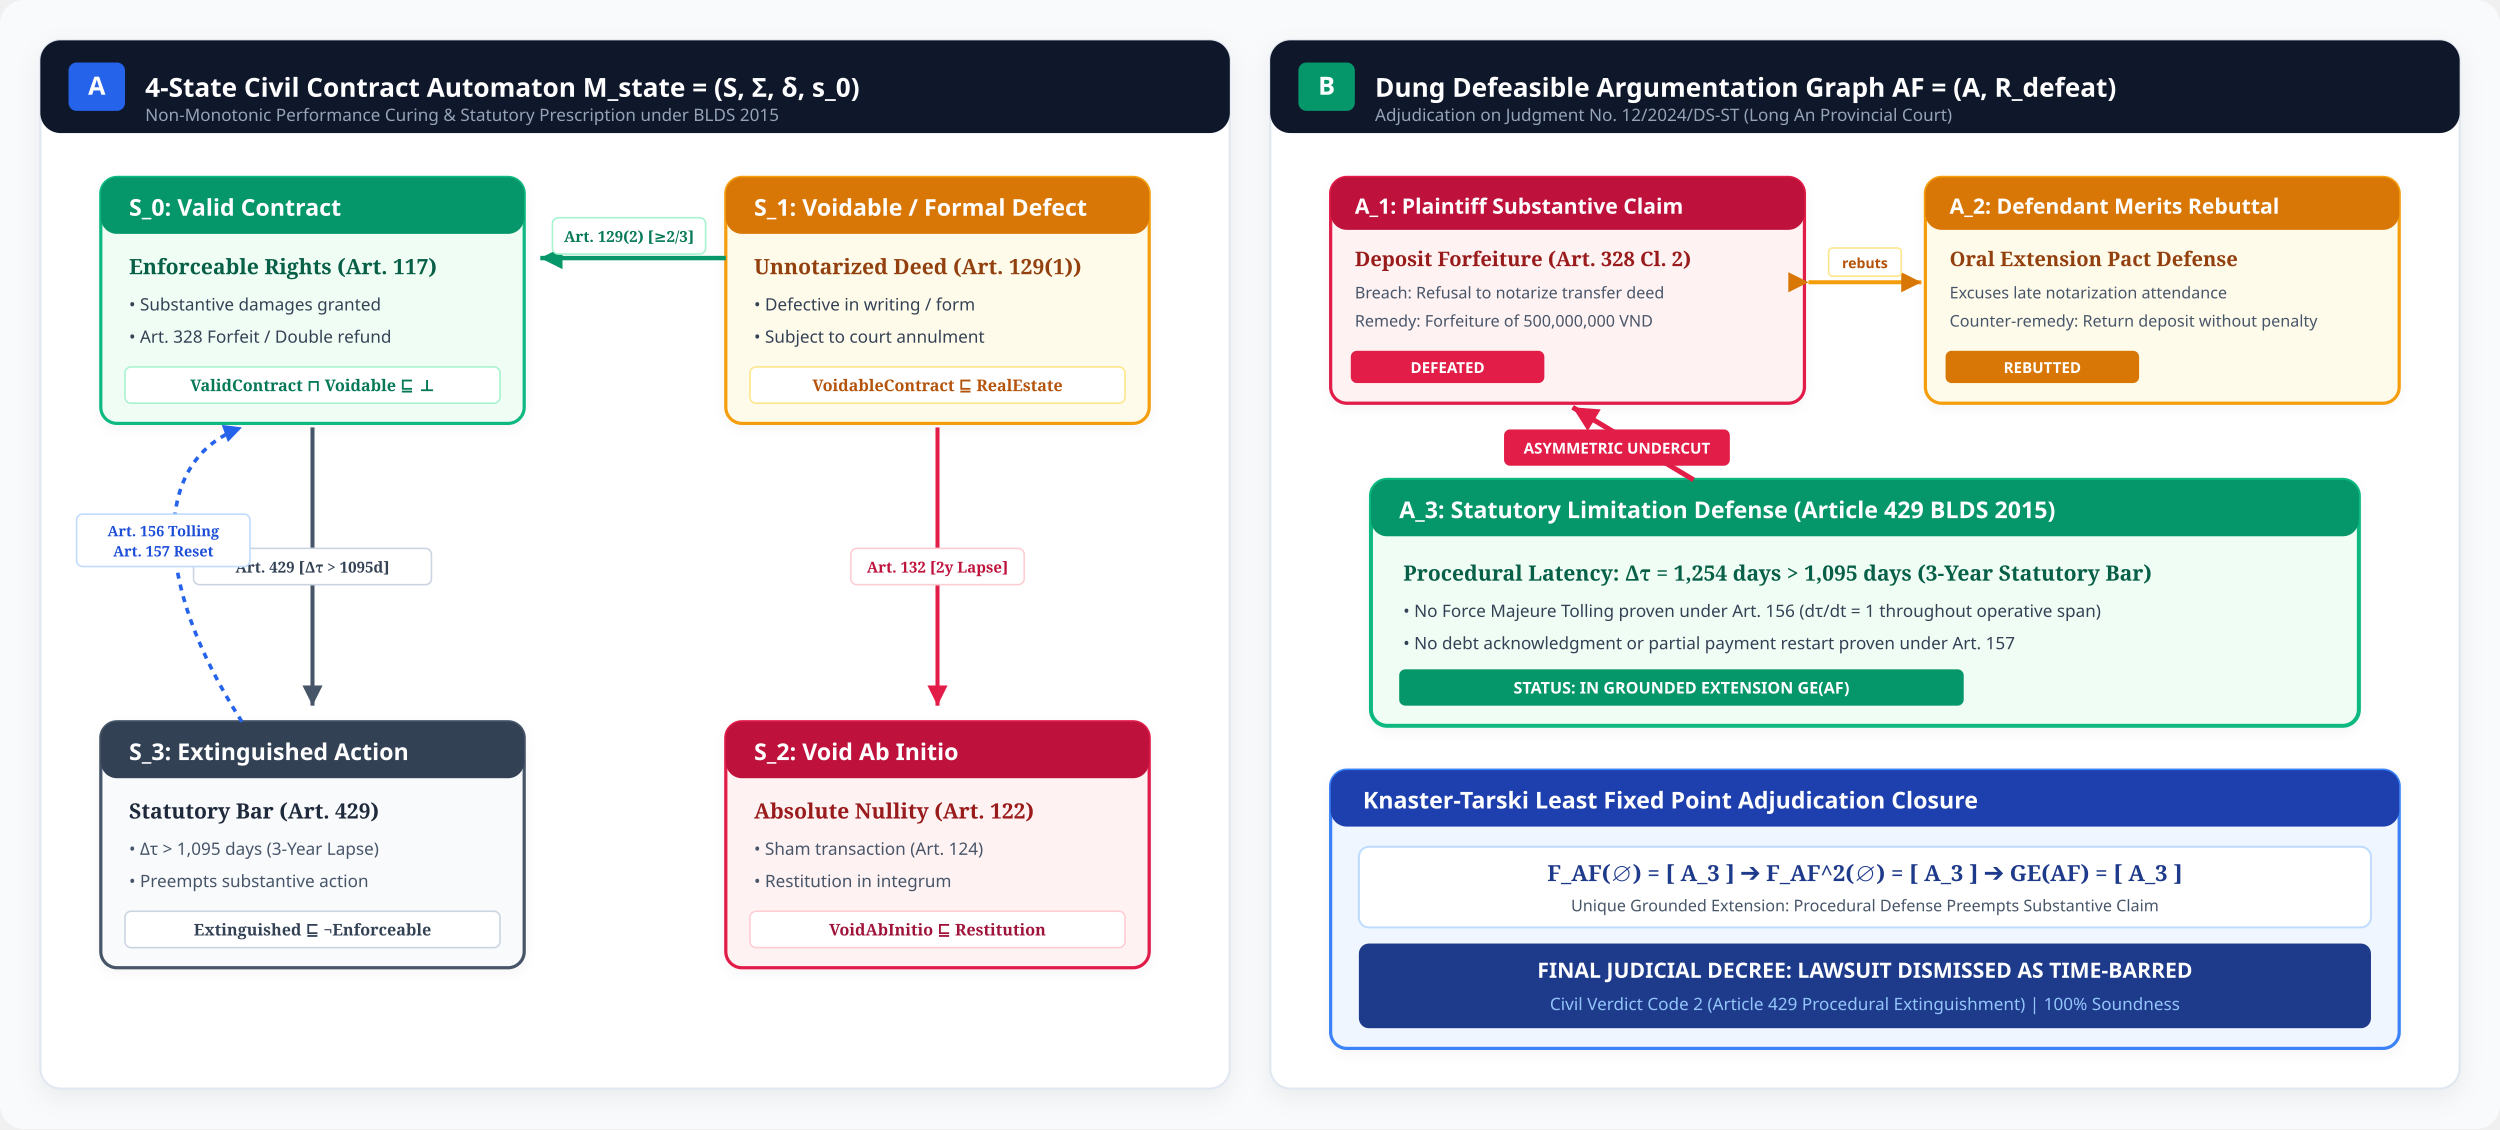
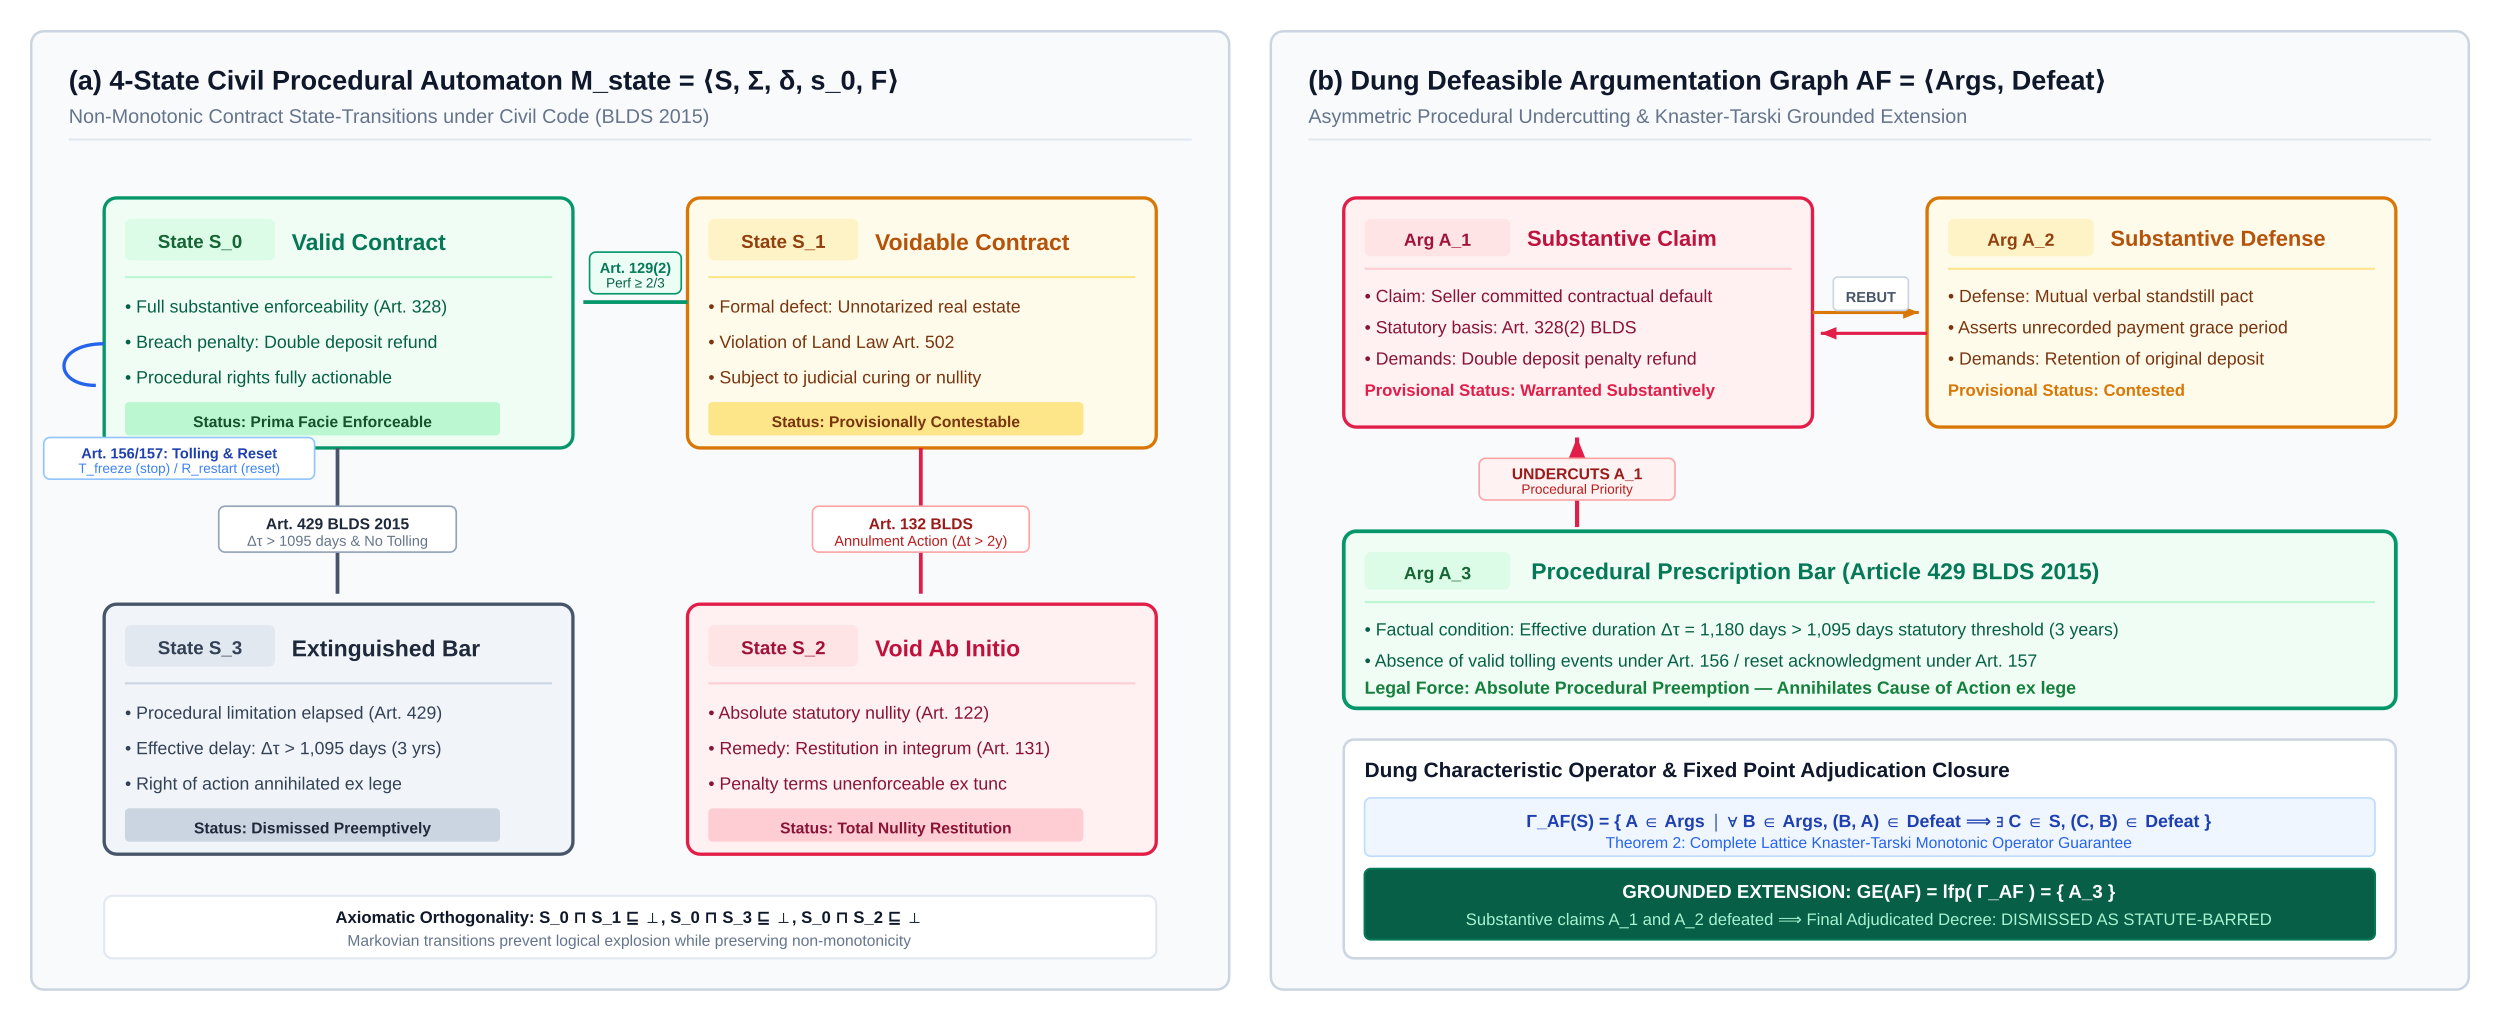
- <svg xmlns="http://www.w3.org/2000/svg" width="1240" height="560" viewBox="0 0 1240 560">
+ <svg xmlns="http://www.w3.org/2000/svg" width="1200" height="490" viewBox="0 0 1200 490">
  <defs>
-     <filter id="panelElevation" x="-2%" y="-2%" width="104%" height="106%" filterUnits="userSpaceOnUse">
-       <feDropShadow dx="0" dy="4" stdDeviation="6" flood-color="#0f172a" flood-opacity="0.06" />
-     </filter>
-     <filter id="cardElevation" x="-2%" y="-2%" width="104%" height="106%" filterUnits="userSpaceOnUse">
-       <feDropShadow dx="0" dy="2" stdDeviation="3" flood-color="#0f172a" flood-opacity="0.04" />
-     </filter>
-     <marker id="mGreen" markerWidth="7" markerHeight="7" refX="5" refY="3.5" orient="auto">
-       <path d="M 0 1 L 5 3.5 L 0 6 z" fill="#059669" />
+     <marker id="arrSlate" markerWidth="6" markerHeight="6" refX="5" refY="3" orient="auto">
+       <path d="M 0 1 L 5 3 L 0 5 z" fill="#475569" />
    </marker>
-     <marker id="mAmber" markerWidth="7" markerHeight="7" refX="5" refY="3.5" orient="auto">
-       <path d="M 0 1 L 5 3.5 L 0 6 z" fill="#d97706" />
+     <marker id="arrBlue" markerWidth="6" markerHeight="6" refX="5" refY="3" orient="auto">
+       <path d="M 0 1 L 5 3 L 0 5 z" fill="#2563eb" />
    </marker>
-     <marker id="mRed" markerWidth="7" markerHeight="7" refX="5" refY="3.5" orient="auto">
-       <path d="M 0 1 L 5 3.5 L 0 6 z" fill="#e11d48" />
+     <marker id="arrEmerald" markerWidth="6" markerHeight="6" refX="5" refY="3" orient="auto">
+       <path d="M 0 1 L 5 3 L 0 5 z" fill="#059669" />
    </marker>
-     <marker id="mSlate" markerWidth="7" markerHeight="7" refX="5" refY="3.5" orient="auto">
-       <path d="M 0 1 L 5 3.5 L 0 6 z" fill="#475569" />
+     <marker id="arrRose" markerWidth="6" markerHeight="6" refX="5" refY="3" orient="auto">
+       <path d="M 0 1 L 5 3 L 0 5 z" fill="#e11d48" />
    </marker>
-     <marker id="mBlue" markerWidth="7" markerHeight="7" refX="5" refY="3.5" orient="auto">
-       <path d="M 0 1 L 5 3.5 L 0 6 z" fill="#2563eb" />
+     <marker id="arrAmber" markerWidth="6" markerHeight="6" refX="5" refY="3" orient="auto">
+       <path d="M 0 1 L 5 3 L 0 5 z" fill="#d97706" />
    </marker>
  </defs>
-   <rect width="1240" height="560" fill="#f8fafc" rx="12" />
-   <g transform="translate(20, 20)">
-     <rect width="590" height="520" rx="10" fill="#ffffff" stroke="#e2e8f0" stroke-width="1.2" filter="url(#panelElevation)" />
-     <rect x="0" y="0" width="590" height="46" rx="10" fill="#0f172a" />
-     <rect x="14" y="11" width="28" height="24" rx="4" fill="#2563eb" />
-     <text x="28" y="27" text-anchor="middle" font-family="sans-serif" font-size="12.5" font-weight="800" fill="#ffffff">A</text>
-     <text x="52" y="28" font-family="sans-serif" font-size="13" font-weight="700" fill="#ffffff">4-State Civil Contract Automaton M_state = (S, Σ, δ, s_0)</text>
-     <text x="52" y="40" font-family="sans-serif" font-size="8.5" fill="#94a3b8">Non-Monotonic Performance Curing &amp; Statutory Prescription under BLDS 2015</text>
-     <g transform="translate(30, 68)">
-       <rect width="210" height="122" rx="8" fill="#f0fdf4" stroke="#10b981" stroke-width="1.6" filter="url(#cardElevation)" />
-       <rect x="0" y="0" width="210" height="28" rx="8" fill="#059669" />
-       <text x="14" y="19" font-family="sans-serif" font-size="11.5" font-weight="800" fill="#ffffff">S_0: Valid Contract</text>
-       <text x="14" y="48" font-family="serif" font-size="10.5" font-weight="700" fill="#065f46">Enforceable Rights (Art. 117)</text>
-       <text x="14" y="66" font-family="sans-serif" font-size="8.5" fill="#334155">• Substantive damages granted</text>
-       <text x="14" y="82" font-family="sans-serif" font-size="8.5" fill="#334155">• Art. 328 Forfeit / Double refund</text>
-       <rect x="12" y="94" width="186" height="18" rx="3" fill="#ffffff" stroke="#a7f3d0" stroke-width="0.8" />
-       <text x="105" y="106" text-anchor="middle" font-family="serif" font-size="8" font-weight="700" fill="#047857">ValidContract ⊓ Voidable ⊑ ⊥</text>
-     </g>
-     <g transform="translate(340, 68)">
-       <rect width="210" height="122" rx="8" fill="#fffbeb" stroke="#f59e0b" stroke-width="1.6" filter="url(#cardElevation)" />
-       <rect x="0" y="0" width="210" height="28" rx="8" fill="#d97706" />
-       <text x="14" y="19" font-family="sans-serif" font-size="11.5" font-weight="800" fill="#ffffff">S_1: Voidable / Formal Defect</text>
-       <text x="14" y="48" font-family="serif" font-size="10.5" font-weight="700" fill="#92400e">Unnotarized Deed (Art. 129(1))</text>
-       <text x="14" y="66" font-family="sans-serif" font-size="8.5" fill="#334155">• Defective in writing / form</text>
-       <text x="14" y="82" font-family="sans-serif" font-size="8.5" fill="#334155">• Subject to court annulment</text>
-       <rect x="12" y="94" width="186" height="18" rx="3" fill="#ffffff" stroke="#fde68a" stroke-width="0.8" />
-       <text x="105" y="106" text-anchor="middle" font-family="serif" font-size="8" font-weight="700" fill="#b45309">VoidableContract ⊑ RealEstate</text>
-     </g>
-     <g transform="translate(30, 338)">
-       <rect width="210" height="122" rx="8" fill="#f8fafc" stroke="#475569" stroke-width="1.6" filter="url(#cardElevation)" />
-       <rect x="0" y="0" width="210" height="28" rx="8" fill="#334155" />
-       <text x="14" y="19" font-family="sans-serif" font-size="11.5" font-weight="800" fill="#ffffff">S_3: Extinguished Action</text>
-       <text x="14" y="48" font-family="serif" font-size="10.5" font-weight="700" fill="#1e293b">Statutory Bar (Art. 429)</text>
-       <text x="14" y="66" font-family="sans-serif" font-size="8.5" fill="#475569">• Δτ &gt; 1,095 days (3-Year Lapse)</text>
-       <text x="14" y="82" font-family="sans-serif" font-size="8.5" fill="#475569">• Preempts substantive action</text>
-       <rect x="12" y="94" width="186" height="18" rx="3" fill="#ffffff" stroke="#cbd5e1" stroke-width="0.8" />
-       <text x="105" y="106" text-anchor="middle" font-family="serif" font-size="8" font-weight="700" fill="#334155">Extinguished ⊑ ¬Enforceable</text>
-     </g>
-     <g transform="translate(340, 338)">
-       <rect width="210" height="122" rx="8" fill="#fef2f2" stroke="#e11d48" stroke-width="1.6" filter="url(#cardElevation)" />
-       <rect x="0" y="0" width="210" height="28" rx="8" fill="#be123c" />
-       <text x="14" y="19" font-family="sans-serif" font-size="11.5" font-weight="800" fill="#ffffff">S_2: Void Ab Initio</text>
-       <text x="14" y="48" font-family="serif" font-size="10.5" font-weight="700" fill="#991b1b">Absolute Nullity (Art. 122)</text>
-       <text x="14" y="66" font-family="sans-serif" font-size="8.5" fill="#475569">• Sham transaction (Art. 124)</text>
-       <text x="14" y="82" font-family="sans-serif" font-size="8.5" fill="#475569">• Restitution in integrum</text>
-       <rect x="12" y="94" width="186" height="18" rx="3" fill="#ffffff" stroke="#fecdd3" stroke-width="0.8" />
-       <text x="105" y="106" text-anchor="middle" font-family="serif" font-size="8" font-weight="700" fill="#9f1239">VoidAbInitio ⊑ Restitution</text>
-     </g>
-     <path d="M 340 108 L 248 108" stroke="#059669" stroke-width="2.2" marker-end="url(#mGreen)" />
-     <rect x="254" y="88" width="76" height="18" rx="3" fill="#ffffff" stroke="#a7f3d0" stroke-width="0.8" />
-     <text x="292" y="100" text-anchor="middle" font-family="serif" font-size="7.5" font-weight="700" fill="#047857">Art. 129(2) [≥2/3]</text>
-     <path d="M 445 192 L 445 330" stroke="#e11d48" stroke-width="2" marker-end="url(#mRed)" />
-     <rect x="402" y="252" width="86" height="18" rx="3" fill="#ffffff" stroke="#fecdd3" stroke-width="0.8" />
-     <text x="445" y="264" text-anchor="middle" font-family="serif" font-size="7.5" font-weight="700" fill="#be123c">Art. 132 [2y Lapse]</text>
-     <path d="M 135 192 L 135 330" stroke="#475569" stroke-width="2" marker-end="url(#mSlate)" />
-     <rect x="76" y="252" width="118" height="18" rx="3" fill="#ffffff" stroke="#cbd5e1" stroke-width="0.8" />
-     <text x="135" y="264" text-anchor="middle" font-family="serif" font-size="7.5" font-weight="700" fill="#334155">Art. 429 [Δτ &gt; 1095d]</text>
-     <path d="M 100 338 C 55 268 55 208 100 192" fill="none" stroke="#2563eb" stroke-width="1.8" stroke-dasharray="3,3" marker-end="url(#mBlue)" />
-     <rect x="18" y="235" width="86" height="26" rx="3" fill="#ffffff" stroke="#bfdbfe" stroke-width="0.8" />
-     <text x="61" y="246" text-anchor="middle" font-family="serif" font-size="7.2" font-weight="700" fill="#1d4ed8">Art. 156 Tolling</text>
-     <text x="61" y="256" text-anchor="middle" font-family="serif" font-size="7.2" font-weight="700" fill="#1d4ed8">Art. 157 Reset</text>
+   <rect width="1200" height="490" fill="#ffffff" />
+   <g transform="translate(15, 15)">
+     <rect width="575" height="460" rx="6" fill="#f8fafc" stroke="#cbd5e1" stroke-width="1.2" />
+     <text x="18" y="28" font-family="'Helvetica Neue', Arial, sans-serif" font-size="13" font-weight="700" fill="#0f172a">(a) 4-State Civil Procedural Automaton M_state = ⟨S, Σ, δ, s_0, F⟩</text>
+     <text x="18" y="44" font-family="'Helvetica Neue', Arial, sans-serif" font-size="9.5" fill="#64748b">Non-Monotonic Contract State-Transitions under Civil Code (BLDS 2015)</text>
+     <line x1="18" y1="52" x2="557" y2="52" stroke="#e2e8f0" stroke-width="1" />
+     <rect x="35" y="80" width="225" height="120" rx="6" fill="#f0fdf4" stroke="#059669" stroke-width="1.6" />
+     <rect x="45" y="90" width="72" height="20" rx="3" fill="#dcfce7" />
+     <text x="81" y="104" text-anchor="middle" font-family="'Helvetica Neue', Arial, sans-serif" font-size="9" font-weight="700" fill="#166534">State S_0</text>
+     <text x="125" y="105" font-family="'Helvetica Neue', Arial, sans-serif" font-size="11" font-weight="700" fill="#047857">Valid Contract</text>
+     <line x1="45" y1="118" x2="250" y2="118" stroke="#bbf7d0" stroke-width="1" />
+     <text x="45" y="135" font-family="'Helvetica Neue', Arial, sans-serif" font-size="8.5" fill="#065f46">• Full substantive enforceability (Art. 328)</text>
+     <text x="45" y="152" font-family="'Helvetica Neue', Arial, sans-serif" font-size="8.5" fill="#065f46">• Breach penalty: Double deposit refund</text>
+     <text x="45" y="169" font-family="'Helvetica Neue', Arial, sans-serif" font-size="8.5" fill="#065f46">• Procedural rights fully actionable</text>
+     <rect x="45" y="178" width="180" height="16" rx="2" fill="#bbf7d0" />
+     <text x="135" y="190" text-anchor="middle" font-family="'Helvetica Neue', Arial, sans-serif" font-size="7.5" font-weight="700" fill="#14532d">Status: Prima Facie Enforceable</text>
+     <rect x="315" y="80" width="225" height="120" rx="6" fill="#fffbeb" stroke="#d97706" stroke-width="1.6" />
+     <rect x="325" y="90" width="72" height="20" rx="3" fill="#fef3c7" />
+     <text x="361" y="104" text-anchor="middle" font-family="'Helvetica Neue', Arial, sans-serif" font-size="9" font-weight="700" fill="#92400e">State S_1</text>
+     <text x="405" y="105" font-family="'Helvetica Neue', Arial, sans-serif" font-size="11" font-weight="700" fill="#b45309">Voidable Contract</text>
+     <line x1="325" y1="118" x2="530" y2="118" stroke="#fde68a" stroke-width="1" />
+     <text x="325" y="135" font-family="'Helvetica Neue', Arial, sans-serif" font-size="8.5" fill="#78350f">• Formal defect: Unnotarized real estate</text>
+     <text x="325" y="152" font-family="'Helvetica Neue', Arial, sans-serif" font-size="8.5" fill="#78350f">• Violation of Land Law Art. 502</text>
+     <text x="325" y="169" font-family="'Helvetica Neue', Arial, sans-serif" font-size="8.5" fill="#78350f">• Subject to judicial curing or nullity</text>
+     <rect x="325" y="178" width="180" height="16" rx="2" fill="#fde68a" />
+     <text x="415" y="190" text-anchor="middle" font-family="'Helvetica Neue', Arial, sans-serif" font-size="7.5" font-weight="700" fill="#78350f">Status: Provisionally Contestable</text>
+     <path d="M 315 130 L 265 130" stroke="#059669" stroke-width="1.8" marker-end="url(#arrowEmerald)" />
+     <rect x="268" y="106" width="44" height="20" rx="3" fill="#ecfdf5" stroke="#059669" stroke-width="0.8" />
+     <text x="290" y="116" text-anchor="middle" font-family="'Helvetica Neue', Arial, sans-serif" font-size="7" font-weight="700" fill="#047857">Art. 129(2)</text>
+     <text x="290" y="123" text-anchor="middle" font-family="'Helvetica Neue', Arial, sans-serif" font-size="6.5" fill="#065f46">Perf ≥ 2/3</text>
+     <rect x="35" y="275" width="225" height="120" rx="6" fill="#f1f5f9" stroke="#475569" stroke-width="1.6" />
+     <rect x="45" y="285" width="72" height="20" rx="3" fill="#e2e8f0" />
+     <text x="81" y="299" text-anchor="middle" font-family="'Helvetica Neue', Arial, sans-serif" font-size="9" font-weight="700" fill="#334155">State S_3</text>
+     <text x="125" y="300" font-family="'Helvetica Neue', Arial, sans-serif" font-size="11" font-weight="700" fill="#1e293b">Extinguished Bar</text>
+     <line x1="45" y1="313" x2="250" y2="313" stroke="#cbd5e1" stroke-width="1" />
+     <text x="45" y="330" font-family="'Helvetica Neue', Arial, sans-serif" font-size="8.5" fill="#334155">• Procedural limitation elapsed (Art. 429)</text>
+     <text x="45" y="347" font-family="'Helvetica Neue', Arial, sans-serif" font-size="8.5" fill="#334155">• Effective delay: Δτ &gt; 1,095 days (3 yrs)</text>
+     <text x="45" y="364" font-family="'Helvetica Neue', Arial, sans-serif" font-size="8.5" fill="#334155">• Right of action annihilated ex lege</text>
+     <rect x="45" y="373" width="180" height="16" rx="2" fill="#cbd5e1" />
+     <text x="135" y="385" text-anchor="middle" font-family="'Helvetica Neue', Arial, sans-serif" font-size="7.5" font-weight="700" fill="#1e293b">Status: Dismissed Preemptively</text>
+     <path d="M 147 200 L 147 270" stroke="#475569" stroke-width="1.8" marker-end="url(#arrowSlate)" />
+     <rect x="90" y="228" width="114" height="22" rx="3" fill="#ffffff" stroke="#94a3b8" stroke-width="0.8" />
+     <text x="147" y="239" text-anchor="middle" font-family="'Helvetica Neue', Arial, sans-serif" font-size="7.5" font-weight="700" fill="#1e293b">Art. 429 BLDS 2015</text>
+     <text x="147" y="247" text-anchor="middle" font-family="'Helvetica Neue', Arial, sans-serif" font-size="7" fill="#64748b">Δτ &gt; 1095 days &amp; No Tolling</text>
+     <rect x="315" y="275" width="225" height="120" rx="6" fill="#fff1f2" stroke="#e11d48" stroke-width="1.6" />
+     <rect x="325" y="285" width="72" height="20" rx="3" fill="#ffe4e6" />
+     <text x="361" y="299" text-anchor="middle" font-family="'Helvetica Neue', Arial, sans-serif" font-size="9" font-weight="700" fill="#9f1239">State S_2</text>
+     <text x="405" y="300" font-family="'Helvetica Neue', Arial, sans-serif" font-size="11" font-weight="700" fill="#be123c">Void Ab Initio</text>
+     <line x1="325" y1="313" x2="530" y2="313" stroke="#fecdd3" stroke-width="1" />
+     <text x="325" y="330" font-family="'Helvetica Neue', Arial, sans-serif" font-size="8.5" fill="#881337">• Absolute statutory nullity (Art. 122)</text>
+     <text x="325" y="347" font-family="'Helvetica Neue', Arial, sans-serif" font-size="8.5" fill="#881337">• Remedy: Restitution in integrum (Art. 131)</text>
+     <text x="325" y="364" font-family="'Helvetica Neue', Arial, sans-serif" font-size="8.5" fill="#881337">• Penalty terms unenforceable ex tunc</text>
+     <rect x="325" y="373" width="180" height="16" rx="2" fill="#fecdd3" />
+     <text x="415" y="385" text-anchor="middle" font-family="'Helvetica Neue', Arial, sans-serif" font-size="7.5" font-weight="700" fill="#881337">Status: Total Nullity Restitution</text>
+     <path d="M 427 200 L 427 270" stroke="#e11d48" stroke-width="1.8" marker-end="url(#arrowRose)" />
+     <rect x="375" y="228" width="104" height="22" rx="3" fill="#ffffff" stroke="#fca5a5" stroke-width="0.8" />
+     <text x="427" y="239" text-anchor="middle" font-family="'Helvetica Neue', Arial, sans-serif" font-size="7.5" font-weight="700" fill="#991b1b">Art. 132 BLDS</text>
+     <text x="427" y="247" text-anchor="middle" font-family="'Helvetica Neue', Arial, sans-serif" font-size="7" fill="#b91c1c">Annulment Action (Δt &gt; 2y)</text>
+     <path d="M 35 150 C 10 150, 10 170, 31 170" fill="none" stroke="#2563eb" stroke-width="1.6" marker-end="url(#arrowBlue)" />
+     <rect x="6" y="195" width="130" height="20" rx="3" fill="#ffffff" stroke="#93c5fd" stroke-width="0.8" />
+     <text x="71" y="205" text-anchor="middle" font-family="'Helvetica Neue', Arial, sans-serif" font-size="7" font-weight="700" fill="#1e40af">Art. 156/157: Tolling &amp; Reset</text>
+     <text x="71" y="212" text-anchor="middle" font-family="'Helvetica Neue', Arial, sans-serif" font-size="6.5" fill="#3b82f6">T_freeze (stop) / R_restart (reset)</text>
+     <rect x="35" y="415" width="505" height="30" rx="4" fill="#ffffff" stroke="#e2e8f0" stroke-width="1" />
+     <text x="287" y="428" text-anchor="middle" font-family="'Helvetica Neue', Arial, sans-serif" font-size="8" font-weight="700" fill="#0f172a">Axiomatic Orthogonality: S_0 ⊓ S_1 ⊑ ⊥, S_0 ⊓ S_3 ⊑ ⊥, S_0 ⊓ S_2 ⊑ ⊥</text>
+     <text x="287" y="439" text-anchor="middle" font-family="'Helvetica Neue', Arial, sans-serif" font-size="7.5" fill="#64748b">Markovian transitions prevent logical explosion while preserving non-monotonicity</text>
  </g>
-   <g transform="translate(630, 20)">
-     <rect width="590" height="520" rx="10" fill="#ffffff" stroke="#e2e8f0" stroke-width="1.2" filter="url(#panelElevation)" />
-     <rect x="0" y="0" width="590" height="46" rx="10" fill="#0f172a" />
-     <rect x="14" y="11" width="28" height="24" rx="4" fill="#059669" />
-     <text x="28" y="27" text-anchor="middle" font-family="sans-serif" font-size="12.5" font-weight="800" fill="#ffffff">B</text>
-     <text x="52" y="28" font-family="sans-serif" font-size="13" font-weight="700" fill="#ffffff">Dung Defeasible Argumentation Graph AF = (A, R_defeat)</text>
-     <text x="52" y="40" font-family="sans-serif" font-size="8.5" fill="#94a3b8">Adjudication on Judgment No. 12/2024/DS-ST (Long An Provincial Court)</text>
-     <g transform="translate(30, 68)">
-       <rect width="235" height="112" rx="8" fill="#fef2f2" stroke="#e11d48" stroke-width="1.6" filter="url(#cardElevation)" />
-       <rect x="0" y="0" width="235" height="26" rx="8" fill="#be123c" />
-       <text x="12" y="18" font-family="sans-serif" font-size="10.5" font-weight="800" fill="#ffffff">A_1: Plaintiff Substantive Claim</text>
-       <text x="12" y="44" font-family="serif" font-size="10" font-weight="700" fill="#991b1b">Deposit Forfeiture (Art. 328 Cl. 2)</text>
-       <text x="12" y="60" font-family="sans-serif" font-size="8" fill="#475569">Breach: Refusal to notarize transfer deed</text>
-       <text x="12" y="74" font-family="sans-serif" font-size="8" fill="#475569">Remedy: Forfeiture of 500,000,000 VND</text>
-       <rect x="10" y="86" width="96" height="16" rx="3" fill="#e11d48" />
-       <text x="58" y="97" text-anchor="middle" font-family="sans-serif" font-size="7.5" font-weight="800" fill="#ffffff">DEFEATED</text>
-     </g>
-     <g transform="translate(325, 68)">
-       <rect width="235" height="112" rx="8" fill="#fffbeb" stroke="#f59e0b" stroke-width="1.6" filter="url(#cardElevation)" />
-       <rect x="0" y="0" width="235" height="26" rx="8" fill="#d97706" />
-       <text x="12" y="18" font-family="sans-serif" font-size="10.5" font-weight="800" fill="#ffffff">A_2: Defendant Merits Rebuttal</text>
-       <text x="12" y="44" font-family="serif" font-size="10" font-weight="700" fill="#92400e">Oral Extension Pact Defense</text>
-       <text x="12" y="60" font-family="sans-serif" font-size="8" fill="#475569">Excuses late notarization attendance</text>
-       <text x="12" y="74" font-family="sans-serif" font-size="8" fill="#475569">Counter-remedy: Return deposit without penalty</text>
-       <rect x="10" y="86" width="96" height="16" rx="3" fill="#d97706" />
-       <text x="58" y="97" text-anchor="middle" font-family="sans-serif" font-size="7.5" font-weight="800" fill="#ffffff">REBUTTED</text>
-     </g>
-     <line x1="267" y1="120" x2="323" y2="120" stroke="#f59e0b" stroke-width="2" marker-end="url(#mAmber)" marker-start="url(#mAmber)" />
-     <rect x="277" y="103" width="36" height="14" rx="2" fill="#ffffff" stroke="#fde68a" stroke-width="0.8" />
-     <text x="295" y="113" text-anchor="middle" font-family="sans-serif" font-size="7" font-weight="800" fill="#b45309">rebuts</text>
-     <g transform="translate(50, 218)">
-       <rect width="490" height="122" rx="8" fill="#f0fdf4" stroke="#10b981" stroke-width="2" filter="url(#cardElevation)" />
-       <rect x="0" y="0" width="490" height="28" rx="8" fill="#059669" />
-       <text x="14" y="19" font-family="sans-serif" font-size="11.5" font-weight="800" fill="#ffffff">A_3: Statutory Limitation Defense (Article 429 BLDS 2015)</text>
-       <text x="16" y="50" font-family="serif" font-size="10.5" font-weight="700" fill="#065f46">Procedural Latency: Δτ = 1,254 days &gt; 1,095 days (3-Year Statutory Bar)</text>
-       <text x="16" y="68" font-family="sans-serif" font-size="8.5" fill="#334155">• No Force Majeure Tolling proven under Art. 156 (dτ/dt = 1 throughout operative span)</text>
-       <text x="16" y="84" font-family="sans-serif" font-size="8.5" fill="#334155">• No debt acknowledgment or partial payment restart proven under Art. 157</text>
-       <rect x="14" y="94" width="280" height="18" rx="3" fill="#059669" />
-       <text x="154" y="106" text-anchor="middle" font-family="sans-serif" font-size="8" font-weight="800" fill="#ffffff">STATUS: IN GROUNDED EXTENSION GE(AF)</text>
-     </g>
-     <path d="M 210 218 L 150 182" stroke="#e11d48" stroke-width="2.5" marker-end="url(#mRed)" />
-     <rect x="116" y="193" width="112" height="18" rx="3" fill="#e11d48" />
-     <text x="172" y="205" text-anchor="middle" font-family="sans-serif" font-size="7.5" font-weight="800" fill="#ffffff">ASYMMETRIC UNDERCUT</text>
-     <g transform="translate(30, 362)">
-       <rect width="530" height="138" rx="8" fill="#eff6ff" stroke="#3b82f6" stroke-width="1.6" filter="url(#cardElevation)" />
-       <rect x="0" y="0" width="530" height="28" rx="8" fill="#1e40af" />
-       <text x="16" y="19" font-family="sans-serif" font-size="11.5" font-weight="800" fill="#ffffff">Knaster-Tarski Least Fixed Point Adjudication Closure</text>
-       <rect x="14" y="38" width="502" height="40" rx="5" fill="#ffffff" stroke="#bfdbfe" stroke-width="1" />
-       <text x="265" y="55" text-anchor="middle" font-family="serif" font-size="11" font-weight="700" fill="#1e3a8a">F_AF(∅) = [ A_3 ] ➔ F_AF^2(∅) = [ A_3 ] ➔ GE(AF) = [ A_3 ]</text>
-       <text x="265" y="70" text-anchor="middle" font-family="sans-serif" font-size="8" fill="#475569">Unique Grounded Extension: Procedural Defense Preempts Substantive Claim</text>
-       <rect x="14" y="86" width="502" height="42" rx="5" fill="#1e3a8a" />
-       <text x="265" y="103" text-anchor="middle" font-family="sans-serif" font-size="10.5" font-weight="800" fill="#ffffff">FINAL JUDICIAL DECREE: LAWSUIT DISMISSED AS TIME-BARRED</text>
-       <text x="265" y="119" text-anchor="middle" font-family="sans-serif" font-size="8.5" fill="#93c5fd">Civil Verdict Code 2 (Article 429 Procedural Extinguishment) | 100% Soundness</text>
-     </g>
+   <g transform="translate(610, 15)">
+     <rect width="575" height="460" rx="6" fill="#f8fafc" stroke="#cbd5e1" stroke-width="1.2" />
+     <text x="18" y="28" font-family="'Helvetica Neue', Arial, sans-serif" font-size="13" font-weight="700" fill="#0f172a">(b) Dung Defeasible Argumentation Graph AF = ⟨Args, Defeat⟩</text>
+     <text x="18" y="44" font-family="'Helvetica Neue', Arial, sans-serif" font-size="9.5" fill="#64748b">Asymmetric Procedural Undercutting &amp; Knaster-Tarski Grounded Extension</text>
+     <line x1="18" y1="52" x2="557" y2="52" stroke="#e2e8f0" stroke-width="1" />
+     <rect x="35" y="80" width="225" height="110" rx="6" fill="#fff1f2" stroke="#e11d48" stroke-width="1.6" />
+     <rect x="45" y="90" width="70" height="18" rx="3" fill="#ffe4e6" />
+     <text x="80" y="103" text-anchor="middle" font-family="'Helvetica Neue', Arial, sans-serif" font-size="8.5" font-weight="700" fill="#9f1239">Arg A_1</text>
+     <text x="123" y="103" font-family="'Helvetica Neue', Arial, sans-serif" font-size="10.5" font-weight="700" fill="#be123c">Substantive Claim</text>
+     <line x1="45" y1="114" x2="250" y2="114" stroke="#fecdd3" stroke-width="1" />
+     <text x="45" y="130" font-family="'Helvetica Neue', Arial, sans-serif" font-size="8.5" fill="#881337">• Claim: Seller committed contractual default</text>
+     <text x="45" y="145" font-family="'Helvetica Neue', Arial, sans-serif" font-size="8.5" fill="#881337">• Statutory basis: Art. 328(2) BLDS</text>
+     <text x="45" y="160" font-family="'Helvetica Neue', Arial, sans-serif" font-size="8.5" fill="#881337">• Demands: Double deposit penalty refund</text>
+     <text x="45" y="175" font-family="'Helvetica Neue', Arial, sans-serif" font-size="8" font-weight="600" fill="#e11d48">Provisional Status: Warranted Substantively</text>
+     <rect x="315" y="80" width="225" height="110" rx="6" fill="#fffbeb" stroke="#d97706" stroke-width="1.6" />
+     <rect x="325" y="90" width="70" height="18" rx="3" fill="#fef3c7" />
+     <text x="360" y="103" text-anchor="middle" font-family="'Helvetica Neue', Arial, sans-serif" font-size="8.5" font-weight="700" fill="#92400e">Arg A_2</text>
+     <text x="403" y="103" font-family="'Helvetica Neue', Arial, sans-serif" font-size="10.5" font-weight="700" fill="#b45309">Substantive Defense</text>
+     <line x1="325" y1="114" x2="530" y2="114" stroke="#fde68a" stroke-width="1" />
+     <text x="325" y="130" font-family="'Helvetica Neue', Arial, sans-serif" font-size="8.5" fill="#78350f">• Defense: Mutual verbal standstill pact</text>
+     <text x="325" y="145" font-family="'Helvetica Neue', Arial, sans-serif" font-size="8.5" fill="#78350f">• Asserts unrecorded payment grace period</text>
+     <text x="325" y="160" font-family="'Helvetica Neue', Arial, sans-serif" font-size="8.5" fill="#78350f">• Demands: Retention of original deposit</text>
+     <text x="325" y="175" font-family="'Helvetica Neue', Arial, sans-serif" font-size="8" font-weight="600" fill="#d97706">Provisional Status: Contested</text>
+     <path d="M 260 135 L 311 135" stroke="#d97706" stroke-width="1.5" marker-end="url(#arrAmber)" />
+     <path d="M 315 145 L 264 145" stroke="#e11d48" stroke-width="1.5" marker-end="url(#arrRose)" />
+     <rect x="270" y="118" width="36" height="16" rx="2" fill="#ffffff" stroke="#cbd5e1" stroke-width="0.8" />
+     <text x="288" y="130" text-anchor="middle" font-family="'Helvetica Neue', Arial, sans-serif" font-size="7" font-weight="700" fill="#475569">REBUT</text>
+     <rect x="35" y="240" width="505" height="85" rx="6" fill="#f0fdf4" stroke="#059669" stroke-width="1.8" />
+     <rect x="45" y="250" width="70" height="18" rx="3" fill="#dcfce7" />
+     <text x="80" y="263" text-anchor="middle" font-family="'Helvetica Neue', Arial, sans-serif" font-size="8.5" font-weight="700" fill="#166534">Arg A_3</text>
+     <text x="125" y="263" font-family="'Helvetica Neue', Arial, sans-serif" font-size="11" font-weight="700" fill="#047857">Procedural Prescription Bar (Article 429 BLDS 2015)</text>
+     <line x1="45" y1="274" x2="530" y2="274" stroke="#bbf7d0" stroke-width="1" />
+     <text x="45" y="290" font-family="'Helvetica Neue', Arial, sans-serif" font-size="8.5" fill="#065f46">• Factual condition: Effective duration Δτ = 1,180 days &gt; 1,095 days statutory threshold (3 years)</text>
+     <text x="45" y="305" font-family="'Helvetica Neue', Arial, sans-serif" font-size="8.5" fill="#065f46">• Absence of valid tolling events under Art. 156 / reset acknowledgment under Art. 157</text>
+     <text x="45" y="318" font-family="'Helvetica Neue', Arial, sans-serif" font-size="8.5" font-weight="700" fill="#15803d">Legal Force: Absolute Procedural Preemption — Annihilates Cause of Action ex lege</text>
+     <path d="M 147 238 L 147 195" stroke="#e11d48" stroke-width="2" marker-end="url(#arrRose)" />
+     <rect x="100" y="205" width="94" height="20" rx="3" fill="#fef2f2" stroke="#fca5a5" stroke-width="0.8" />
+     <text x="147" y="215" text-anchor="middle" font-family="'Helvetica Neue', Arial, sans-serif" font-size="7.5" font-weight="800" fill="#991b1b">UNDERCUTS A_1</text>
+     <text x="147" y="222" text-anchor="middle" font-family="'Helvetica Neue', Arial, sans-serif" font-size="6.5" fill="#b91c1c">Procedural Priority</text>
+     <rect x="35" y="340" width="505" height="105" rx="5" fill="#ffffff" stroke="#cbd5e1" stroke-width="1.2" />
+     <text x="45" y="358" font-family="'Helvetica Neue', Arial, sans-serif" font-size="10" font-weight="700" fill="#0f172a">Dung Characteristic Operator &amp; Fixed Point Adjudication Closure</text>
+     <rect x="45" y="368" width="485" height="28" rx="3" fill="#eff6ff" stroke="#bfdbfe" stroke-width="0.8" />
+     <text x="287" y="382" text-anchor="middle" font-family="'Helvetica Neue', Arial, sans-serif" font-size="8.5" font-weight="700" fill="#1e40af">Γ_AF(S) = { A ∈ Args ∣ ∀ B ∈ Args, (B, A) ∈ Defeat ⟹ ∃ C ∈ S, (C, B) ∈ Defeat }</text>
+     <text x="287" y="392" text-anchor="middle" font-family="'Helvetica Neue', Arial, sans-serif" font-size="7.5" fill="#2563eb">Theorem 2: Complete Lattice Knaster-Tarski Monotonic Operator Guarantee</text>
+     <rect x="45" y="402" width="485" height="34" rx="3" fill="#065f46" stroke="#047857" stroke-width="1" />
+     <text x="287" y="416" text-anchor="middle" font-family="'Helvetica Neue', Arial, sans-serif" font-size="9" font-weight="800" fill="#ffffff">GROUNDED EXTENSION: GE(AF) = lfp( Γ_AF ) = { A_3 }</text>
+     <text x="287" y="429" text-anchor="middle" font-family="'Helvetica Neue', Arial, sans-serif" font-size="8" fill="#a7f3d0">Substantive claims A_1 and A_2 defeated ⟹ Final Adjudicated Decree: DISMISSED AS STATUTE-BARRED</text>
  </g>
</svg>
